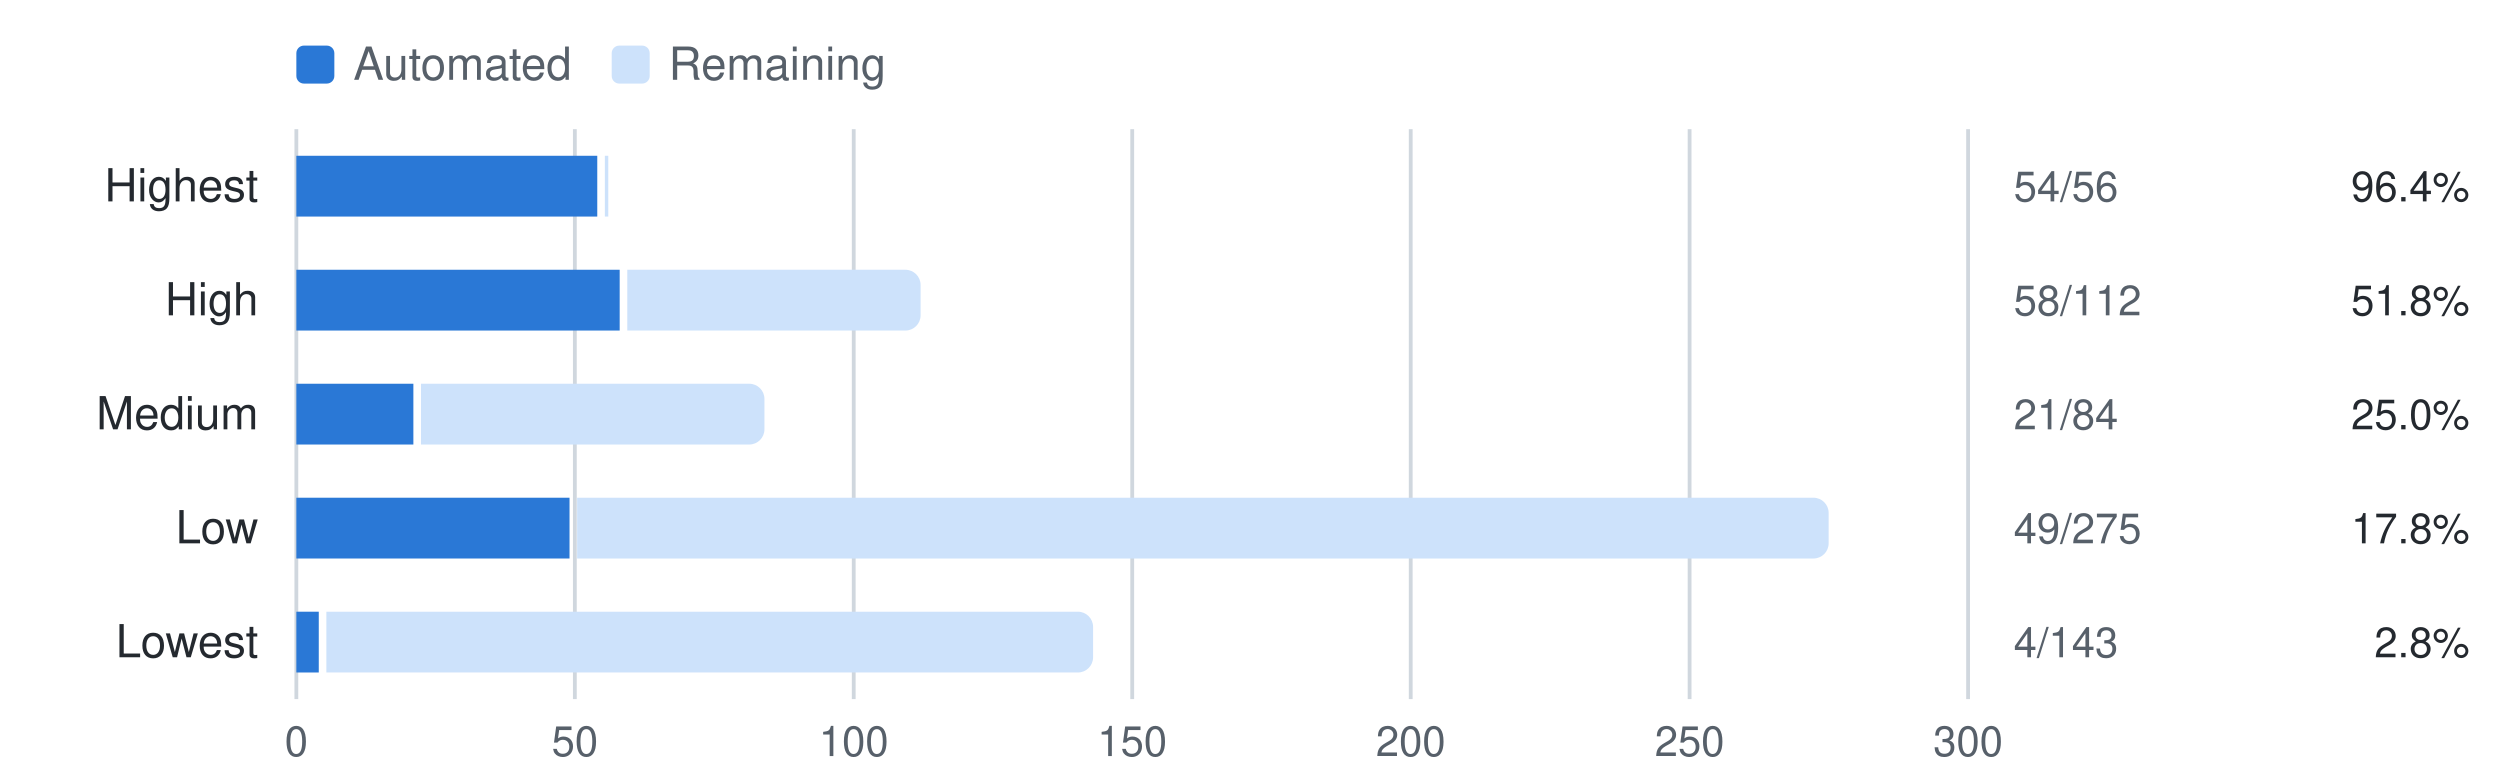
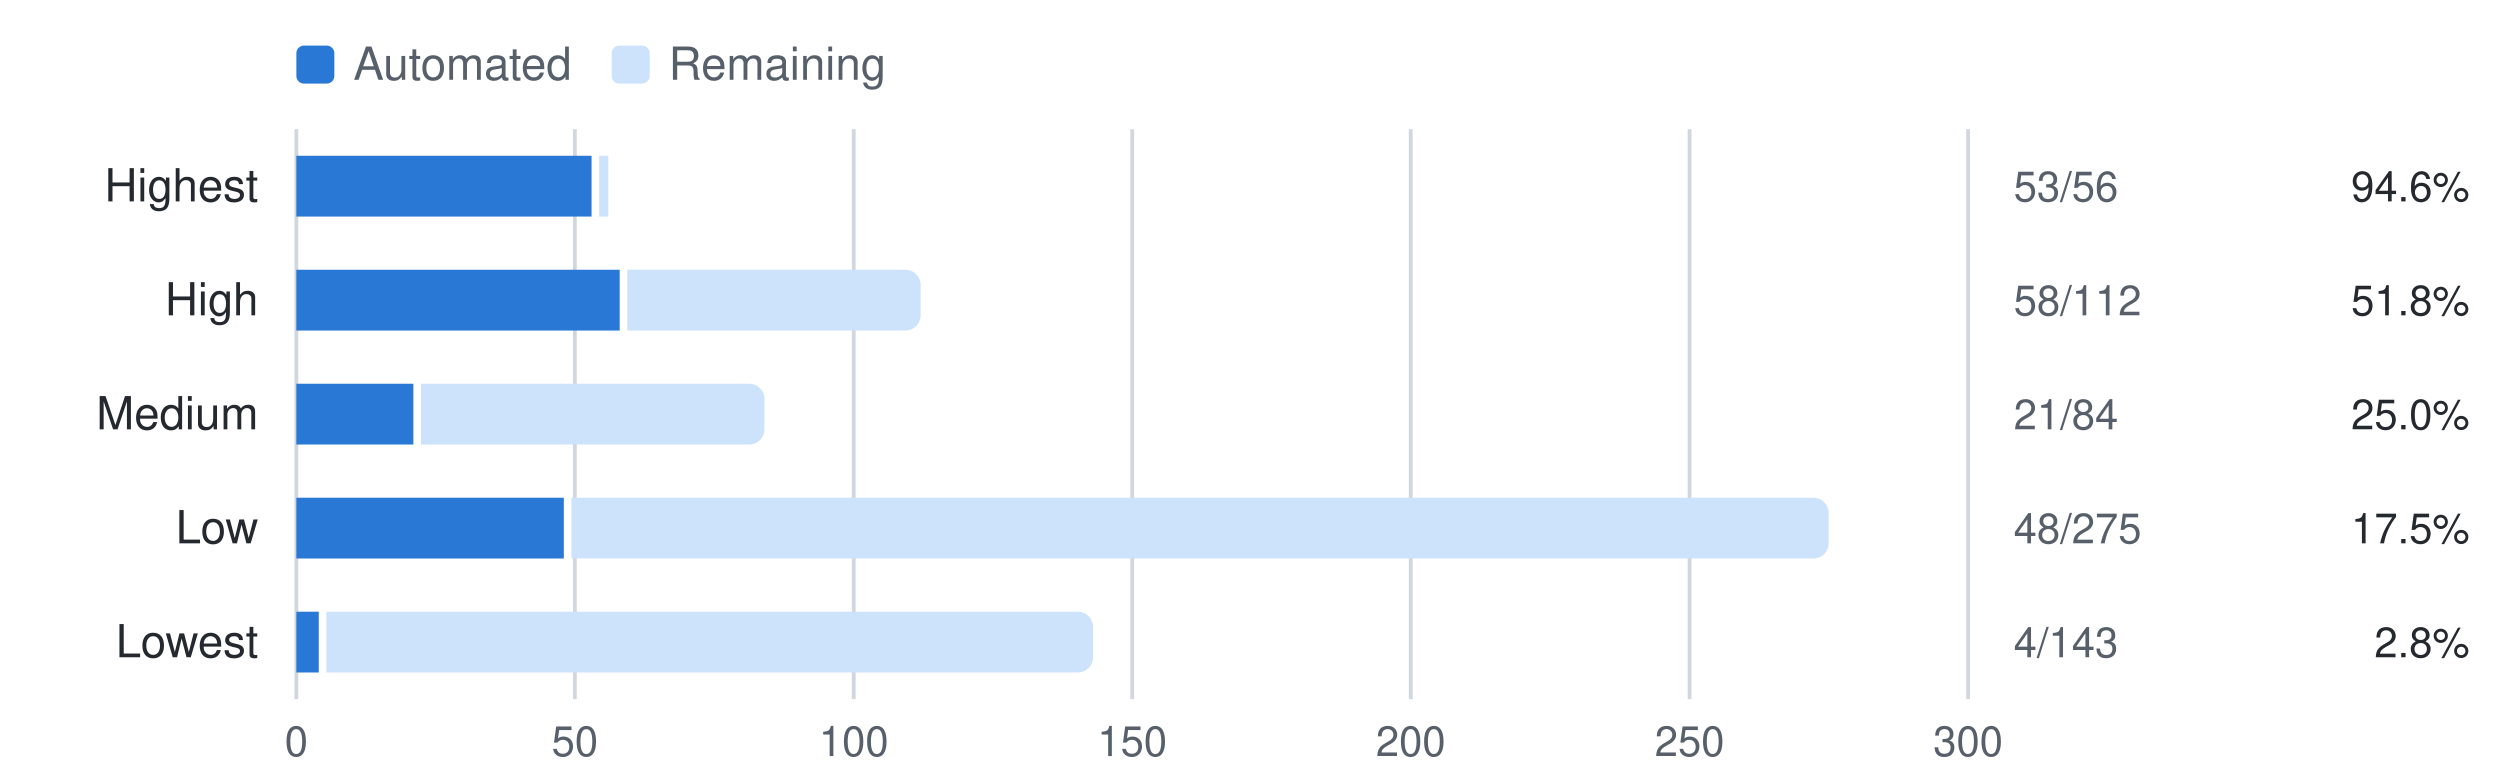
<svg xmlns="http://www.w3.org/2000/svg" width="658" height="206" viewBox="0 0 658 206" role="img" aria-label="Automated versus remaining conda CLI test cases, by priority">
  <g font-family="-apple-system,BlinkMacSystemFont,Segoe UI,Helvetica,Arial,sans-serif" font-size="12">
    <rect x="78" y="12" width="10" height="10" rx="2" fill="#2a78d6" />
    <text x="93" y="21" fill="#57606a">Automated</text>
    <rect x="161" y="12" width="10" height="10" rx="2" fill="#cde2fb" />
    <text x="176" y="21" fill="#57606a">Remaining</text>
    <line x1="78.0" y1="34" x2="78.0" y2="184" stroke="#d0d7de" stroke-width="1" />
    <text x="78.0" y="199" fill="#57606a" font-size="11" text-anchor="middle">0</text>
    <line x1="151.3" y1="34" x2="151.3" y2="184" stroke="#d0d7de" stroke-width="1" />
    <text x="151.3" y="199" fill="#57606a" font-size="11" text-anchor="middle">50</text>
    <line x1="224.7" y1="34" x2="224.7" y2="184" stroke="#d0d7de" stroke-width="1" />
    <text x="224.7" y="199" fill="#57606a" font-size="11" text-anchor="middle">100</text>
    <line x1="298.0" y1="34" x2="298.0" y2="184" stroke="#d0d7de" stroke-width="1" />
    <text x="298.0" y="199" fill="#57606a" font-size="11" text-anchor="middle">150</text>
    <line x1="371.3" y1="34" x2="371.3" y2="184" stroke="#d0d7de" stroke-width="1" />
    <text x="371.3" y="199" fill="#57606a" font-size="11" text-anchor="middle">200</text>
    <line x1="444.7" y1="34" x2="444.7" y2="184" stroke="#d0d7de" stroke-width="1" />
    <text x="444.7" y="199" fill="#57606a" font-size="11" text-anchor="middle">250</text>
    <line x1="518.0" y1="34" x2="518.0" y2="184" stroke="#d0d7de" stroke-width="1" />
    <text x="518.0" y="199" fill="#57606a" font-size="11" text-anchor="middle">300</text>
    <text x="68" y="53.0" fill="#24292f" text-anchor="end">Highest</text>
-     <path d="M78.0,41.0h79.2v16.0h-79.2z" fill="#2a78d6" />
-     <path d="M159.2,41.0h0.9v16.0h-0.9z" fill="#cde2fb" />
-     <text x="530" y="53.0" fill="#57606a" font-size="11">54/56</text>
-     <text x="650" y="53.0" fill="#24292f" font-size="11" text-anchor="end">96.4%</text>
+     <path d="M78.0,41.0h77.7v16.0h-77.7z" fill="#2a78d6" />
+     <path d="M157.7,41.0h2.4v16.0h-2.4z" fill="#cde2fb" />
+     <text x="530" y="53.0" fill="#57606a" font-size="11">53/56</text>
+     <text x="650" y="53.0" fill="#24292f" font-size="11" text-anchor="end">94.6%</text>
    <text x="68" y="83.0" fill="#24292f" text-anchor="end">High</text>
    <path d="M78.0,71.0h85.1v16.0h-85.1z" fill="#2a78d6" />
    <path d="M165.1,71.0H238.3A4,4 0 0 1 242.3,75.0V83.0A4,4 0 0 1 238.3,87.0H165.1z" fill="#cde2fb" />
    <text x="530" y="83.0" fill="#57606a" font-size="11">58/112</text>
    <text x="650" y="83.0" fill="#24292f" font-size="11" text-anchor="end">51.8%</text>
    <text x="68" y="113.0" fill="#24292f" text-anchor="end">Medium</text>
    <path d="M78.0,101.0h30.8v16.0h-30.8z" fill="#2a78d6" />
    <path d="M110.8,101.0H197.2A4,4 0 0 1 201.2,105.0V113.0A4,4 0 0 1 197.2,117.0H110.8z" fill="#cde2fb" />
    <text x="530" y="113.0" fill="#57606a" font-size="11">21/84</text>
    <text x="650" y="113.0" fill="#24292f" font-size="11" text-anchor="end">25.0%</text>
    <text x="68" y="143.0" fill="#24292f" text-anchor="end">Low</text>
-     <path d="M78.0,131.0h71.9v16.0h-71.9z" fill="#2a78d6" />
-     <path d="M151.9,131.0H477.3A4,4 0 0 1 481.3,135.0V143.0A4,4 0 0 1 477.3,147.0H151.9z" fill="#cde2fb" />
-     <text x="530" y="143.0" fill="#57606a" font-size="11">49/275</text>
-     <text x="650" y="143.0" fill="#24292f" font-size="11" text-anchor="end">17.8%</text>
+     <path d="M78.0,131.0h70.4v16.0h-70.4z" fill="#2a78d6" />
+     <path d="M150.4,131.0H477.3A4,4 0 0 1 481.3,135.0V143.0A4,4 0 0 1 477.3,147.0H150.4z" fill="#cde2fb" />
+     <text x="530" y="143.0" fill="#57606a" font-size="11">48/275</text>
+     <text x="650" y="143.0" fill="#24292f" font-size="11" text-anchor="end">17.5%</text>
    <text x="68" y="173.0" fill="#24292f" text-anchor="end">Lowest</text>
    <path d="M78.0,161.0h5.9v16.0h-5.9z" fill="#2a78d6" />
    <path d="M85.9,161.0H283.7A4,4 0 0 1 287.7,165.0V173.0A4,4 0 0 1 283.7,177.0H85.9z" fill="#cde2fb" />
    <text x="530" y="173.0" fill="#57606a" font-size="11">4/143</text>
    <text x="650" y="173.0" fill="#24292f" font-size="11" text-anchor="end">2.8%</text>
  </g>
</svg>
